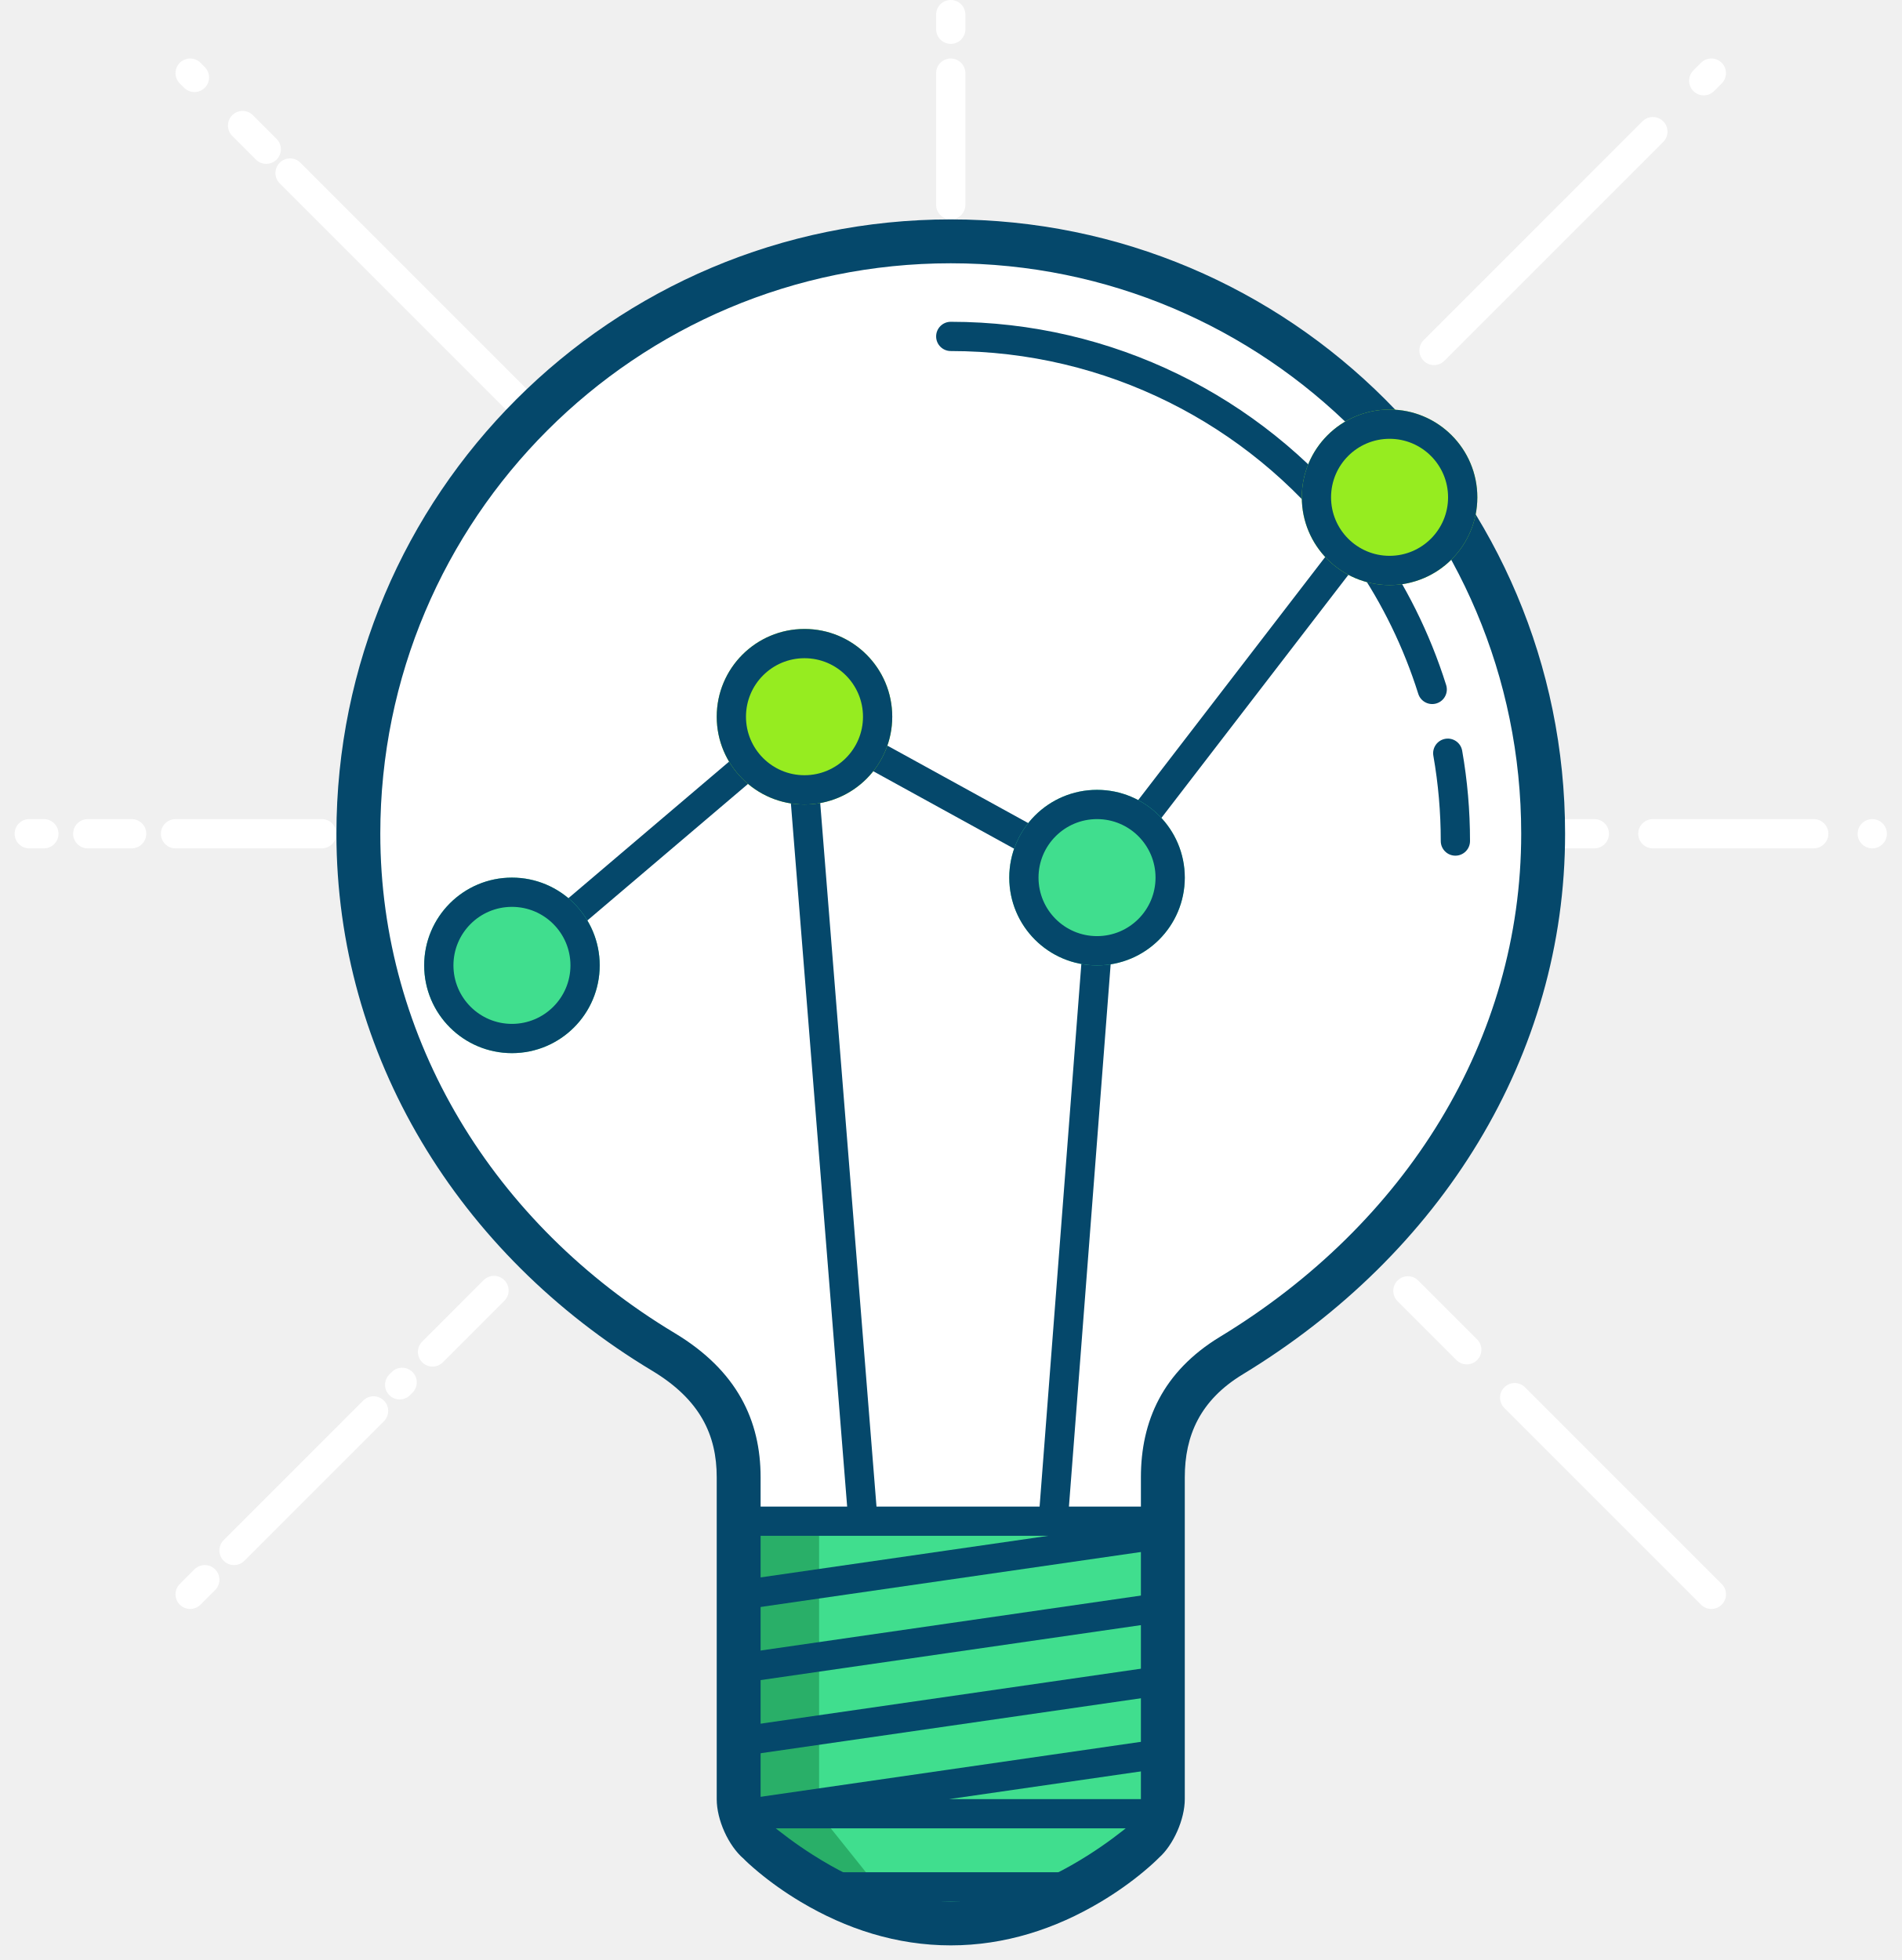
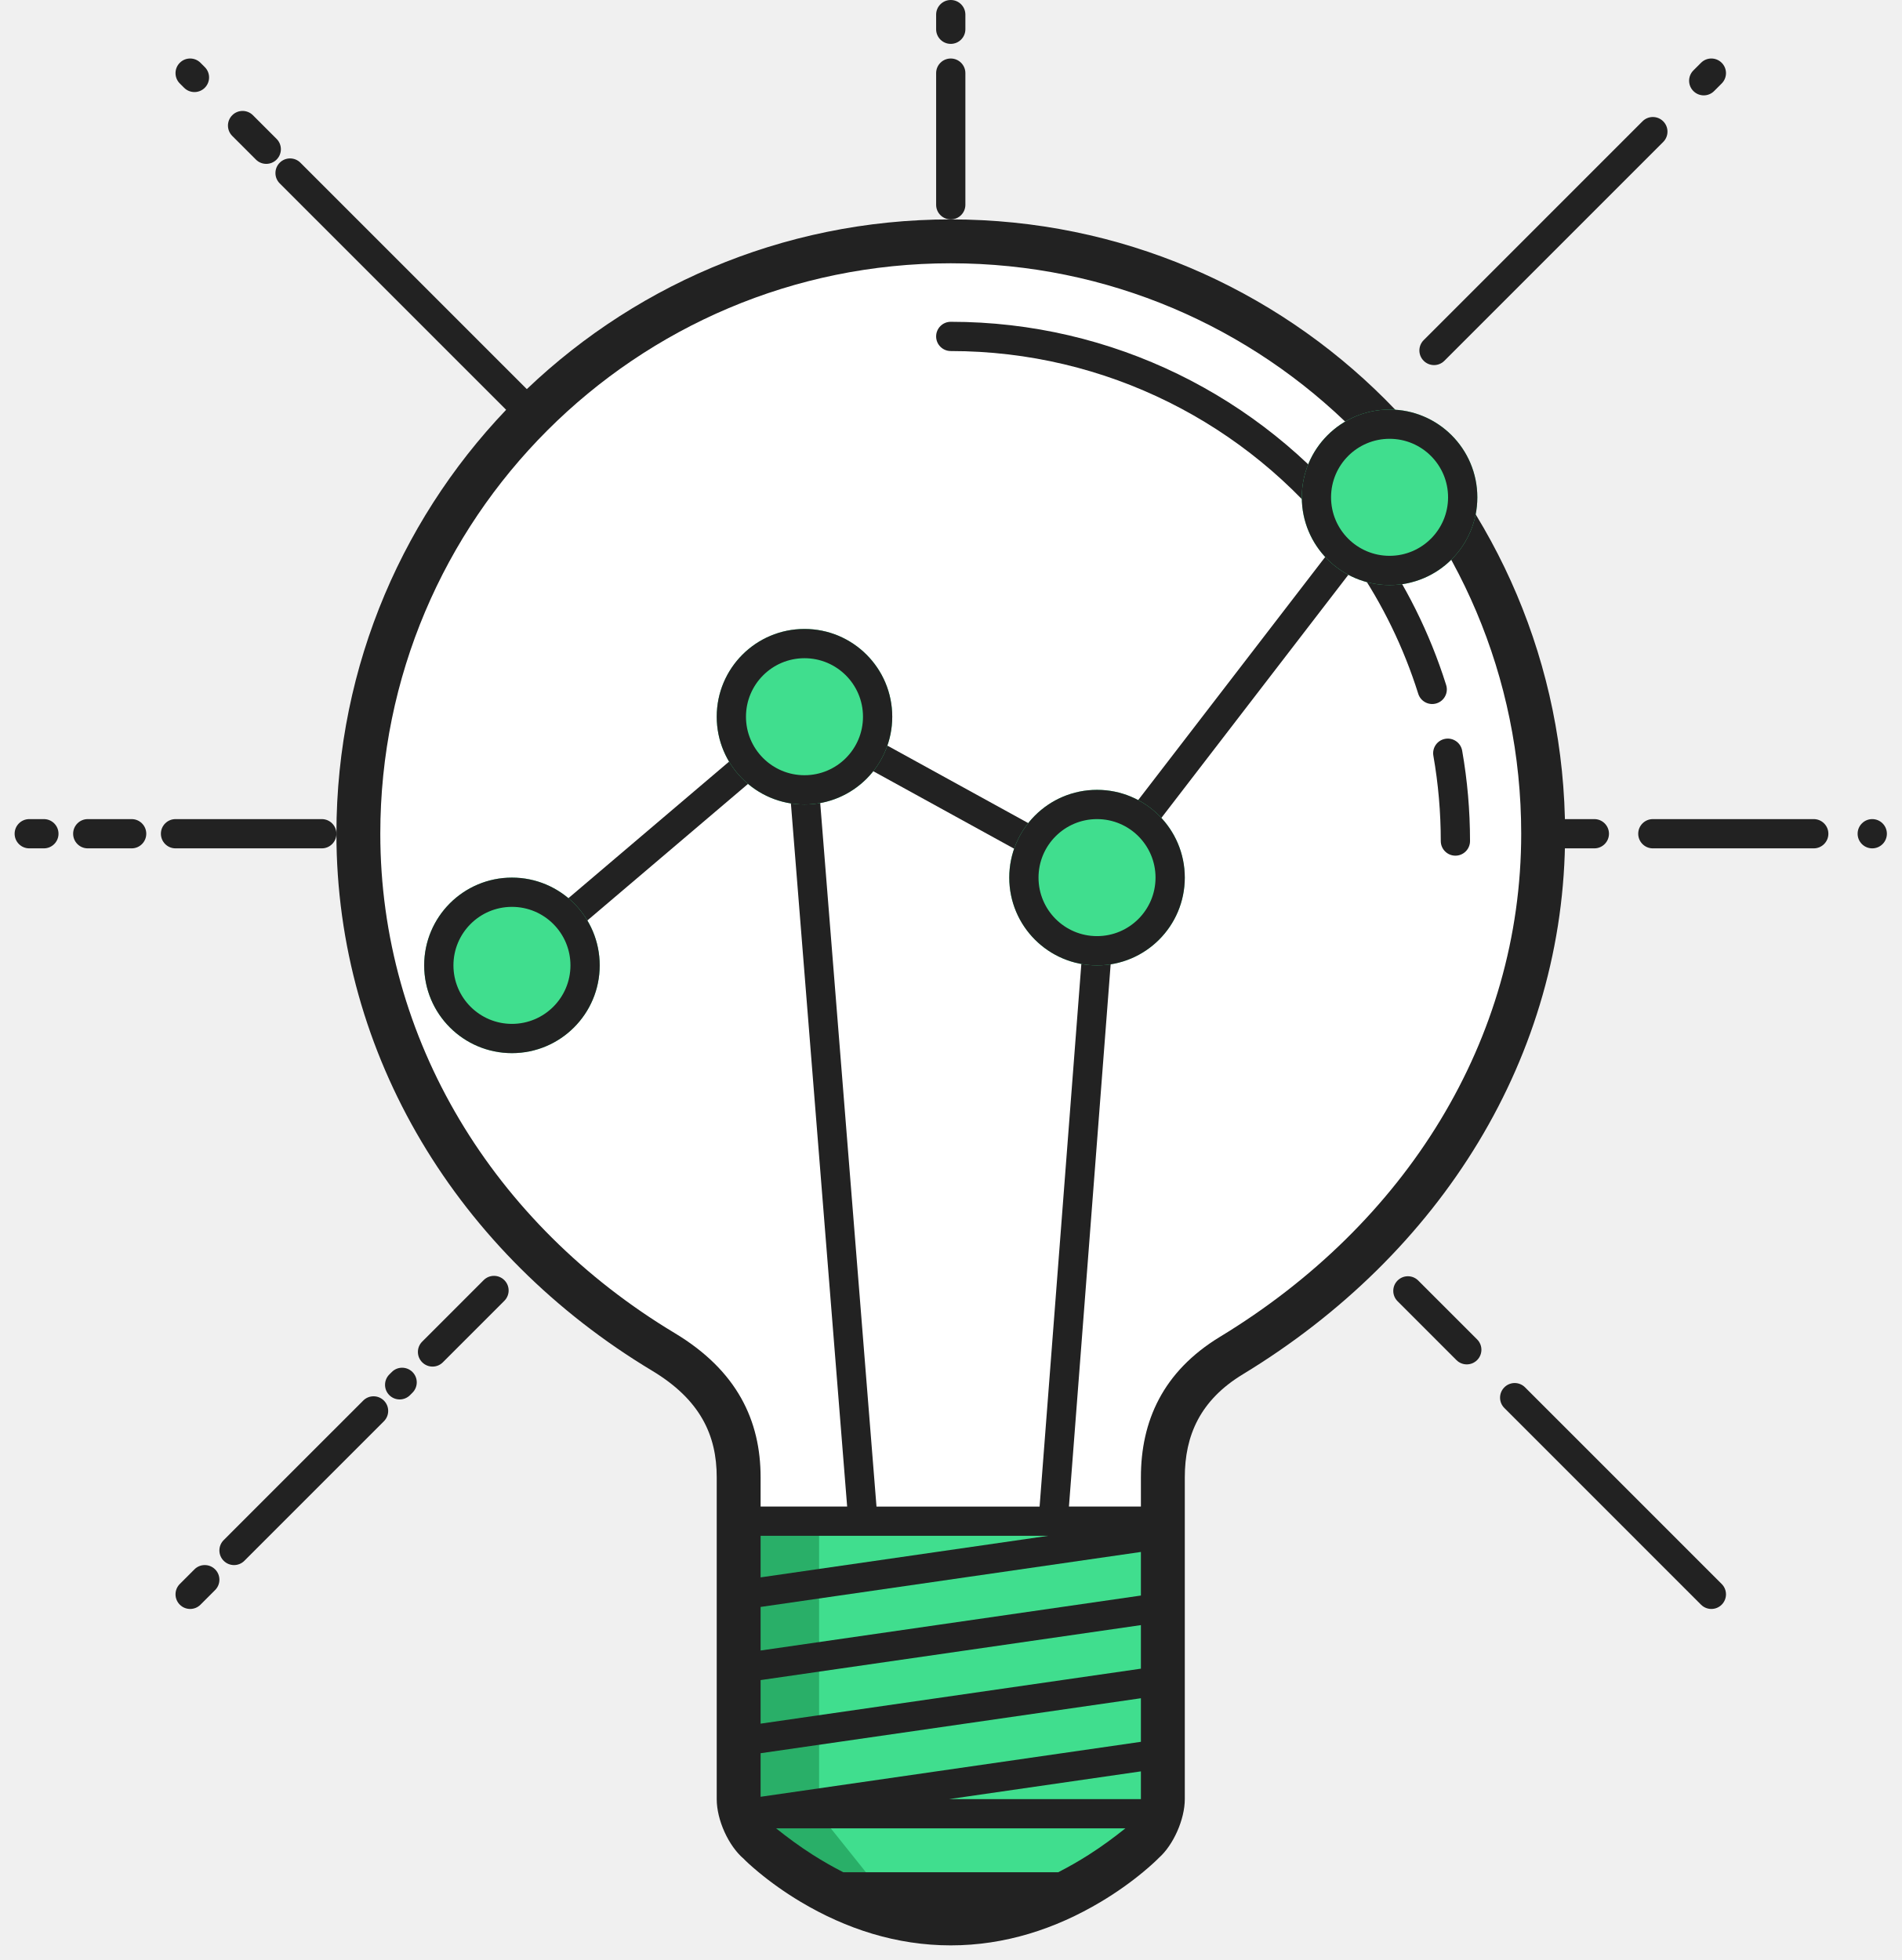
- <svg xmlns="http://www.w3.org/2000/svg" width="130px" height="134px" viewBox="0 0 130 134" version="1.1">
-   <defs />
-   <g id="ICONS" stroke="none" stroke-width="1" fill="none" fill-rule="evenodd">
-     <g id="Artboard-3" transform="translate(-485, -610)">
-       <g id="quantify" transform="translate(486, 610)">
-         <g id="bulb">
-           <path d="M126.293,57.707 C126.683,58.098 127.317,58.098 127.707,57.707 C128.098,57.317 128.098,56.683 127.707,56.293 C127.317,55.902 126.683,55.902 126.293,56.293 C125.902,56.683 125.902,57.317 126.293,57.707 Z M123,56 L112,56 C111.448,56 111,56.448 111,57 C111,57.552 111.448,58 112,58 L123,58 C123.552,58 124,57.552 124,57 C124,56.448 123.552,56 123,56 Z M8,56 L5,56 C4.448,56 4,56.448 4,57 C4,57.552 4.448,58 5,58 L8,58 C8.552,58 9,57.552 9,57 C9,56.448 8.552,56 8,56 Z M2,56 L1,56 C0.448,56 0,56.448 0,57 C0,57.552 0.448,58 1,58 L2,58 C2.552,58 3,57.552 3,57 C3,56.448 2.552,56 2,56 Z M108,56 L105,56 C104.448,56 104,56.448 104,57 C104,57.552 104.448,58 105,58 L108,58 C108.552,58 109,57.552 109,57 C109,56.448 108.552,56 108,56 Z M21,56 L11,56 C10.448,56 10,56.448 10,57 C10,57.552 10.448,58 11,58 L21,58 C21.552,58 22,57.552 22,57 C22,56.448 21.552,56 21,56 Z M65,2 L65,1 C65,0.448 64.552,0 64,0 C63.448,0 63,0.448 63,1 L63,2 C63,2.552 63.448,3 64,3 C64.552,3 65,2.552 65,2 Z M63,5 L63,14 C63,14.552 63.448,15 64,15 C64.552,15 65,14.552 65,14 L65,5 C65,4.448 64.552,4 64,4 C63.448,4 63,4.448 63,5 Z M12.293,107.293 C12.284,107.302 12.284,107.302 12.275,107.311 C11.538,108.047 11.538,108.047 11.293,108.293 C10.902,108.683 10.902,109.317 11.293,109.707 C11.683,110.098 12.317,110.098 12.707,109.707 C12.953,109.462 12.953,109.462 13.689,108.725 C13.698,108.716 13.698,108.716 13.707,108.707 C14.098,108.317 14.098,107.683 13.707,107.293 C13.317,106.902 12.683,106.902 12.293,107.293 Z M23.832,95.754 C19.524,100.061 19.524,100.061 16.726,102.86 L14.293,105.293 C13.902,105.683 13.902,106.317 14.293,106.707 C14.683,107.098 15.317,107.098 15.707,106.707 C16.121,106.294 16.121,106.294 18.14,104.274 C20.939,101.476 20.939,101.476 25.246,97.168 C25.637,96.778 25.637,96.144 25.246,95.754 C24.856,95.363 24.222,95.363 23.832,95.754 Z M25.785,93.801 C25.698,93.888 25.698,93.888 25.617,93.969 C25.227,94.359 25.227,94.992 25.617,95.383 C26.008,95.773 26.641,95.773 27.031,95.383 C27.112,95.302 27.112,95.302 27.199,95.215 C27.59,94.825 27.59,94.191 27.199,93.801 C26.809,93.41 26.175,93.41 25.785,93.801 Z M32.066,87.52 C30.124,89.462 30.124,89.462 27.864,91.722 C27.473,92.112 27.473,92.746 27.864,93.136 C28.254,93.527 28.888,93.527 29.278,93.136 C31.538,90.876 31.538,90.876 33.48,88.934 C33.871,88.543 33.871,87.91 33.48,87.52 C33.09,87.129 32.457,87.129 32.066,87.52 Z M111.293,8.293 L96.333,23.253 C95.942,23.643 95.942,24.277 96.333,24.667 C96.723,25.058 97.357,25.058 97.747,24.667 L112.707,9.707 C113.098,9.317 113.098,8.683 112.707,8.293 C112.317,7.902 111.683,7.902 111.293,8.293 Z M115.293,4.293 L114.773,4.813 C114.382,5.203 114.382,5.837 114.773,6.227 C115.163,6.618 115.797,6.618 116.187,6.227 L116.707,5.707 C117.098,5.317 117.098,4.683 116.707,4.293 C116.317,3.902 115.683,3.902 115.293,4.293 Z M101.847,96.261 L115.293,109.707 C115.683,110.098 116.317,110.098 116.707,109.707 C117.098,109.317 117.098,108.683 116.707,108.293 L103.261,94.847 C102.87,94.456 102.237,94.456 101.847,94.847 C101.456,95.237 101.456,95.87 101.847,96.261 Z M94.547,88.961 C96.629,91.043 96.629,91.043 98.571,92.985 C98.962,93.376 99.595,93.376 99.985,92.985 C100.376,92.595 100.376,91.962 99.985,91.571 C98.043,89.629 98.043,89.629 95.961,87.547 C95.57,87.156 94.937,87.156 94.547,87.547 C94.156,87.937 94.156,88.57 94.547,88.961 Z M18.124,12.538 C21.564,15.978 21.564,15.978 25.324,19.738 L34.97,29.384 C35.36,29.774 35.993,29.774 36.384,29.384 C36.774,28.993 36.774,28.36 36.384,27.97 C31.999,23.585 31.999,23.585 26.738,18.324 C22.978,14.564 22.978,14.564 19.538,11.124 C19.148,10.733 18.515,10.733 18.124,11.124 C17.733,11.515 17.733,12.148 18.124,12.538 Z M14.878,9.292 C15.65,10.064 15.65,10.064 16.495,10.91 C16.886,11.3 17.519,11.3 17.91,10.91 C18.3,10.519 18.3,9.886 17.91,9.495 L16.292,7.878 C15.902,7.487 15.268,7.487 14.878,7.878 C14.487,8.268 14.487,8.902 14.878,9.292 Z M11.293,5.707 L11.587,6.001 C11.977,6.391 12.61,6.391 13.001,6.001 C13.391,5.61 13.391,4.977 13.001,4.587 L12.707,4.293 C12.317,3.902 11.683,3.902 11.293,4.293 C10.902,4.683 10.902,5.317 11.293,5.707 Z" id="Path" fill="#FFFFFF" />
-           <path d="M44.097,92.853 C48.5,95.5 49,99 49,101 L49,123.007 C49,124.108 49.657,125.609 50.497,126.325 C50.497,126.325 56,132 64,132 C72,132 77.513,126.317 77.513,126.317 C78.334,125.589 79,124.108 79,122.997 L79,101 C79,99 79.5,95.5 83.443,93.106 C95.938,85.518 105,72.608 105,57 C105,34.356 86.644,16 64,16 C41.356,16 23,34.356 23,57 C23,72.421 31.736,85.424 44.097,92.853 Z" id="Oval-9" fill="#FFFFFF" />
-           <path d="M43.581,93.711 C46.875,95.69 48,98.114 48,101 L48,123.007 C48,124.412 48.793,126.187 49.849,127.086 C49.975,127.223 50.334,127.558 50.843,127.981 C51.682,128.678 52.65,129.373 53.736,130.021 C56.85,131.881 60.302,133 64,133 C67.698,133 71.152,131.879 74.269,130.017 C75.356,129.367 76.325,128.672 77.165,127.974 C77.675,127.55 78.034,127.215 78.23,127.013 C79.213,126.147 80,124.392 80,122.997 L80,101 C80,98.145 81.048,95.73 83.962,93.961 C97.546,85.712 106,72.178 106,57 C106,33.804 87.196,15 64,15 C40.804,15 22,33.804 22,57 C22,72.133 30.302,85.729 43.581,93.711 L43.581,93.711 Z M44.612,91.996 C31.913,84.364 24,71.405 24,57 C24,34.909 41.909,17 64,17 C86.091,17 104,34.909 104,57 C104,71.442 95.938,84.349 82.924,92.251 C79.335,94.43 78,97.507 78,101 L78,122.997 C78,123.821 77.458,125.03 76.85,125.568 C76.763,125.653 76.69,125.725 76.578,125.83 C76.384,126.011 76.153,126.215 75.888,126.435 C75.123,127.07 74.237,127.706 73.243,128.3 C70.415,129.99 67.302,131 64,131 C60.698,131 57.587,129.991 54.761,128.304 C53.769,127.711 52.884,127.076 52.121,126.442 C51.856,126.222 51.626,126.019 51.432,125.838 C51.32,125.733 51.247,125.662 51.215,125.629 C50.543,125.05 50,123.835 50,123.007 L50,101 C50,97.463 48.566,94.373 44.612,91.996 L44.612,91.996 Z" id="Shape" fill="#05486B" />
-           <path d="M50,104 L78,104 L78,125 C78,125 68.667,131 64,131 C59.333,131 50,125 50,125 L50,104 Z" id="Rectangle-103" fill="#40DE8E" />
-           <path d="M50,104 L55,104 L55,124 L59,129 L57,129 L50,124 L50,104 Z" id="Path-85" fill="#29AF68" />
-           <path d="M45.127,91.139 L45.127,91.139 C49.412,93.715 51,97.138 51,101 L51,125 L50.414,123.586 C50.451,123.622 50.538,123.707 50.674,123.832 C50.91,124.05 51.188,124.296 51.505,124.562 C52.418,125.329 53.449,126.097 54.574,126.813 C57.718,128.814 60.938,130 64,130 C67.062,130 70.282,128.814 73.426,126.813 C74.551,126.097 75.582,125.329 76.495,124.562 C76.812,124.296 77.09,124.05 77.326,123.832 C77.462,123.707 77.549,123.622 77.586,123.586 L77,125 L77,101 C77,97.188 78.478,93.781 82.405,91.396 C95.133,83.667 103,71.074 103,57 C103,35.461 85.539,18 64,18 C42.461,18 25,35.461 25,57 C25,71.04 32.719,83.682 45.127,91.139 L45.127,91.139 Z M44.097,92.853 L44.097,92.853 C31.736,85.424 23,72.421 23,57 C23,34.356 41.356,16 64,16 C86.644,16 105,34.356 105,57 C105,72.608 95.938,85.518 83.443,93.106 C79.5,95.5 79,99 79,101 L79,125 C79,125 72,132 64,132 C56,132 49,125 49,125 L49,101 C49,99 48.5,95.5 44.097,92.853 L44.097,92.853 Z" id="Shape" fill="#05486B" />
-           <path d="M96.994,51.669 C97.33,53.581 97.5,55.529 97.5,57.5 C97.5,58.052 97.948,58.5 98.5,58.5 C99.052,58.5 99.5,58.052 99.5,57.5 C99.5,55.413 99.32,53.349 98.964,51.323 C98.869,50.779 98.351,50.416 97.807,50.511 C97.263,50.607 96.899,51.125 96.994,51.669 L96.994,51.669 Z M70.074,103 L58.923,103 L54.997,53.92 L53.003,54.08 L56.917,103 L50,103 L50,105 L70.666,105 L49.84,108.01 L50.126,109.99 L77.799,105.99 L77.656,105 L79,105 L79,103 L72.08,103 L74.997,65.077 L73.003,64.923 L70.074,103 Z M63.891,123 L79,123 L79,125 L50,125 L50,124.119 L49.84,123.01 L77.513,119.01 L77.799,120.99 L63.891,123 Z M90.467,36.952 C84.274,28.986 74.62,24 64,24 C63.448,24 63,23.552 63,23 C63,22.448 63.448,22 64,22 C75.071,22 85.152,27.114 91.725,35.317 L93.207,33.39 L94.793,34.61 L92.974,36.974 C95.076,39.937 96.742,43.251 97.869,46.834 C98.035,47.361 97.743,47.922 97.216,48.088 C96.689,48.254 96.127,47.961 95.962,47.434 C94.962,44.257 93.513,41.302 91.695,38.637 L74.793,60.61 L74.27,61.29 L73.518,60.876 L53.518,49.876 L54.648,49.762 L34.648,66.762 L33.352,65.238 L53.352,48.238 L53.878,47.791 L54.482,48.124 L74.482,59.124 L73.207,59.39 L90.467,36.952 Z M56,128 L73,128 L69,130 L59,130 L56,128 Z M77.513,109.01 L49.84,113.01 L50.126,114.99 L77.799,110.99 L77.513,109.01 Z M77.513,114.01 L49.84,118.01 L50.126,119.99 L77.799,115.99 L77.513,114.01 Z" id="Shape" fill="#05486B" />
-           <path d="M54,55 C57.314,55 60,52.314 60,49 C60,45.686 57.314,43 54,43 C50.686,43 48,45.686 48,49 C48,52.314 50.686,55 54,55 Z M94,40 C97.314,40 100,37.314 100,34 C100,30.686 97.314,28 94,28 C90.686,28 88,30.686 88,34 C88,37.314 90.686,40 94,40 Z" id="Oval-11" fill="#96EC20" />
-           <path d="M34,72 C37.314,72 40,69.314 40,66 C40,62.686 37.314,60 34,60 C30.686,60 28,62.686 28,66 C28,69.314 30.686,72 34,72 Z M74,66 C77.314,66 80,63.314 80,60 C80,56.686 77.314,54 74,54 C70.686,54 68,56.686 68,60 C68,63.314 70.686,66 74,66 Z" id="Oval-11-Copy-3" fill="#40DE8E" />
-           <path d="M54,53 L54,53 C56.209,53 58,51.209 58,49 C58,46.791 56.209,45 54,45 C51.791,45 50,46.791 50,49 C50,51.209 51.791,53 54,53 L54,53 Z M54,55 L54,55 C50.686,55 48,52.314 48,49 C48,45.686 50.686,43 54,43 C57.314,43 60,45.686 60,49 C60,52.314 57.314,55 54,55 L54,55 Z M94,38 L94,38 C96.209,38 98,36.209 98,34 C98,31.791 96.209,30 94,30 C91.791,30 90,31.791 90,34 C90,36.209 91.791,38 94,38 L94,38 Z M94,40 L94,40 C90.686,40 88,37.314 88,34 C88,30.686 90.686,28 94,28 C97.314,28 100,30.686 100,34 C100,37.314 97.314,40 94,40 L94,40 Z" id="Shape" fill="#05486B" />
-           <path d="M34,70 L34,70 C36.209,70 38,68.209 38,66 C38,63.791 36.209,62 34,62 C31.791,62 30,63.791 30,66 C30,68.209 31.791,70 34,70 L34,70 Z M34,72 L34,72 C30.686,72 28,69.314 28,66 C28,62.686 30.686,60 34,60 C37.314,60 40,62.686 40,66 C40,69.314 37.314,72 34,72 L34,72 Z M74,64 L74,64 C76.209,64 78,62.209 78,60 C78,57.791 76.209,56 74,56 C71.791,56 70,57.791 70,60 C70,62.209 71.791,64 74,64 L74,64 Z M74,66 L74,66 C70.686,66 68,63.314 68,60 C68,56.686 70.686,54 74,54 C77.314,54 80,56.686 80,60 C80,63.314 77.314,66 74,66 L74,66 Z" id="Shape" fill="#05486B" />
-         </g>
-       </g>
+ <svg xmlns="http://www.w3.org/2000/svg" version="1.1" id="Layer_1" x="0px" y="0px" width="130px" height="134px" viewBox="0 0 130 134" enable-background="new 0 0 130 134" xml:space="preserve">
+   <g>
+     <path fill="#222222" d="M127.293,57.707c0.391,0.391,1.023,0.391,1.414,0s0.391-1.024,0-1.414c-0.391-0.391-1.023-0.391-1.414,0   S126.902,57.317,127.293,57.707z M124,56h-11c-0.552,0-1,0.448-1,1s0.448,1,1,1h11c0.552,0,1-0.448,1-1S124.552,56,124,56z M9,56H6   c-0.552,0-1,0.448-1,1s0.448,1,1,1h3c0.552,0,1-0.448,1-1S9.552,56,9,56z M3,56H2c-0.552,0-1,0.448-1,1s0.448,1,1,1h1   c0.552,0,1-0.448,1-1S3.552,56,3,56z M109,56h-3c-0.552,0-1,0.448-1,1s0.448,1,1,1h3c0.552,0,1-0.448,1-1S109.552,56,109,56z    M22,56H12c-0.552,0-1,0.448-1,1s0.448,1,1,1h10c0.552,0,1-0.448,1-1S22.552,56,22,56z M66,2V1c0-0.552-0.448-1-1-1s-1,0.448-1,1v1   c0,0.552,0.448,1,1,1S66,2.552,66,2z M64,5v9c0,0.552,0.448,1,1,1s1-0.448,1-1V5c0-0.552-0.448-1-1-1S64,4.448,64,5z    M13.293,107.293l-0.018,0.018l-0.982,0.982c-0.391,0.391-0.391,1.023,0,1.414s1.024,0.391,1.414,0l0.982-0.982l0.018-0.018   c0.391-0.391,0.391-1.023,0-1.414S13.683,106.902,13.293,107.293z M24.832,95.754l-7.106,7.105l-2.433,2.434   c-0.391,0.391-0.391,1.023,0,1.414s1.024,0.391,1.414,0l2.433-2.434l7.106-7.105c0.391-0.391,0.391-1.023,0-1.414   S25.222,95.363,24.832,95.754z M26.785,93.801l-0.168,0.168c-0.391,0.391-0.391,1.024,0,1.414c0.391,0.391,1.024,0.391,1.414,0   l0.168-0.168c0.391-0.391,0.391-1.023,0-1.414C27.808,93.41,27.175,93.41,26.785,93.801z M33.066,87.52l-4.202,4.203   c-0.391,0.391-0.391,1.023,0,1.413c0.391,0.392,1.024,0.392,1.414,0l4.202-4.202c0.391-0.391,0.391-1.023,0-1.414   S33.456,87.129,33.066,87.52z M112.293,8.293l-14.96,14.96c-0.392,0.391-0.392,1.024,0,1.414c0.392,0.391,1.024,0.391,1.414,0   l14.96-14.96c0.391-0.391,0.391-1.024,0-1.414C113.316,7.902,112.684,7.902,112.293,8.293z M116.293,4.293l-0.52,0.52   c-0.392,0.391-0.392,1.024,0,1.414c0.391,0.391,1.023,0.391,1.414,0l0.52-0.52c0.391-0.391,0.391-1.024,0-1.414   C117.316,3.902,116.684,3.902,116.293,4.293z M102.848,96.261l13.445,13.446c0.391,0.391,1.023,0.391,1.414,0s0.391-1.023,0-1.414   l-13.445-13.445c-0.392-0.392-1.025-0.392-1.414,0C102.456,95.238,102.456,95.871,102.848,96.261z M95.547,88.961l4.025,4.025   c0.391,0.391,1.023,0.391,1.414,0c0.391-0.392,0.391-1.024,0-1.414l-4.025-4.025c-0.391-0.391-1.023-0.391-1.414,0   S95.156,88.57,95.547,88.961z M19.124,12.538l7.2,7.2l9.646,9.646c0.391,0.391,1.024,0.391,1.414,0   c0.391-0.391,0.391-1.024,0-1.414l-9.646-9.646l-7.2-7.2c-0.391-0.391-1.024-0.391-1.414,0   C18.733,11.515,18.733,12.148,19.124,12.538z M15.878,9.292l1.618,1.618c0.391,0.391,1.024,0.391,1.414,0   c0.391-0.391,0.391-1.024,0-1.414l-1.618-1.618c-0.391-0.391-1.024-0.391-1.414,0C15.487,8.269,15.487,8.902,15.878,9.292z    M12.293,5.707l0.294,0.294c0.391,0.391,1.024,0.391,1.414,0c0.391-0.391,0.391-1.024,0-1.414l-0.294-0.294   c-0.391-0.391-1.024-0.391-1.414,0C11.902,4.684,11.902,5.317,12.293,5.707z" />
+     <path fill="#FFFFFF" d="M45.097,92.854C49.5,95.5,50,99,50,101v22.007c0,1.101,0.657,2.603,1.497,3.317   c0,0,5.503,5.675,13.503,5.675s13.514-5.683,13.514-5.683c0.82-0.728,1.486-2.209,1.486-3.32v-21.997c0-2,0.5-5.5,4.443-7.894   C96.939,85.518,106,72.607,106,56.999c0-22.644-18.355-41-41-41c-22.644,0-41,18.356-41,41c0,15.421,8.736,28.424,21.097,35.853   V92.854z" />
+     <path fill="#40DE8E" d="M51,104h28v21c0,0-9.333,6-14,6s-14-6-14-6V104z" />
+     <path fill="#29AF68" d="M51,104h5v20l4,5h-2l-7-5V104z" />
+     <g>
+       <path fill="#222222" d="M98.869,46.833c-1.127-3.582-2.793-6.897-4.895-9.86l1.817-2.364l-1.585-1.219l-1.482,1.927    C86.152,27.114,76.07,22,65,22c-0.552,0-1,0.448-1,1s0.448,1,1,1c10.619,0,20.273,4.986,26.467,12.952h-0.001L74.729,58.71    L55.481,48.123l-0.604-0.332l-0.525,0.447l-20,17l1.295,1.524l19.475-16.554l19.396,10.667l0.752,0.413l0.522-0.68l16.901-21.973    c1.818,2.665,3.268,5.619,4.268,8.797c0.166,0.527,0.727,0.82,1.254,0.654S99.035,47.36,98.869,46.833z" />
+       <path fill="#222222" d="M65,16c-22.644,0-41,18.356-41,41c0,15.42,8.736,28.424,21.097,35.854C49.5,95.5,50,99,50,101v24    c0,0,7,7,15,7s15-7,15-7v-2v-18.002v-2V101c0-2,0.5-5.5,4.443-7.895C96.938,85.518,106,72.607,106,57C106,34.356,87.645,16,65,16z     M52,104.999h19.666L52,107.841V104.999z M52,109.862l26-3.759v2.98l-26,3.758V109.862z M52,114.863l26-3.759v2.979l-26,3.758    V114.863z M52,119.863l26-3.759v2.979l-26,3.758V119.863z M72.348,128H57.653c-0.695-0.356-1.389-0.749-2.079-1.188    c-0.91-0.578-1.739-1.193-2.513-1.812h23.877c-0.774,0.619-1.604,1.234-2.513,1.812C73.736,127.251,73.042,127.644,72.348,128z     M64.891,123L64.891,123L78,121.104V123H64.891z M83.404,91.396C79.479,93.781,78,97.188,78,101v1.998h-4.92l2.917-37.923    l-1.994-0.153l-2.929,38.077V103H59.923l-3.926-49.08l-1.994,0.159l3.914,48.92H52V101c0-3.861-1.588-7.286-5.873-9.861    C33.719,83.682,26,71.04,26,57c0-21.539,17.461-39,39-39s39,17.461,39,39C104,71.074,96.134,83.667,83.404,91.396z" />
+       <path fill="#222222" d="M99.964,51.323c-0.095-0.544-0.614-0.908-1.157-0.812c-0.545,0.095-0.908,0.614-0.812,1.158    c0.335,1.912,0.506,3.86,0.506,5.831c0,0.552,0.448,1,1,1s1-0.448,1-1C100.5,55.413,100.32,53.349,99.964,51.323z" />
    </g>
+     <path id="Shape" fill="#222222" d="M44.581,93.711C47.875,95.691,49,98.115,49,101v22.007c0,1.405,0.793,3.181,1.849,4.079   c0.127,0.137,0.485,0.473,0.994,0.895c0.839,0.697,1.807,1.392,2.893,2.041C57.85,131.881,61.302,133,65,133   s7.152-1.121,10.27-2.982c1.086-0.649,2.056-1.346,2.896-2.043c0.51-0.425,0.869-0.76,1.065-0.961   c0.982-0.867,1.77-2.621,1.77-4.017V101c0-2.855,1.048-5.27,3.962-7.039C98.546,85.712,107,72.18,107,57c0-23.196-18.805-42-42-42   c-23.196,0-42,18.804-42,42C23,72.133,31.302,85.729,44.581,93.711z M45.611,91.997c-12.699-7.632-20.612-20.592-20.612-34.996   c0-22.091,17.909-40,40-40s40,17.909,40,40c0,14.442-8.062,27.349-21.076,35.251c-3.589,2.18-4.924,5.256-4.924,8.749v21.997   c0,0.824-0.542,2.033-1.149,2.57l-0.272,0.263c-0.194,0.181-0.425,0.385-0.69,0.604c-0.764,0.635-1.65,1.271-2.644,1.865   c-2.828,1.69-5.942,2.7-9.243,2.7c-3.302,0-6.413-1.009-9.239-2.696c-0.993-0.593-1.877-1.228-2.641-1.861   c-0.265-0.221-0.495-0.424-0.689-0.604l-0.217-0.209c-0.672-0.578-1.215-1.794-1.215-2.621v-22.007   C50.999,97.465,49.565,94.375,45.611,91.997L45.611,91.997z" />
+     <path fill="#40DE8E" d="M55,55c3.314,0,6-2.686,6-6s-2.686-6-6-6s-6,2.686-6,6S51.686,55,55,55z M95,40c3.314,0,6-2.686,6-6   s-2.686-6-6-6s-6,2.686-6,6S91.686,40,95,40z" />
+     <path fill="#40DE8E" d="M35,72c3.314,0,6-2.686,6-6c0-3.314-2.686-6-6-6s-6,2.686-6,6C29,69.314,31.686,72,35,72z M75,66   c3.314,0,6-2.686,6-6s-2.686-6-6-6s-6,2.686-6,6S71.686,66,75,66z" />
+     <path fill="#222222" d="M55,53c2.209,0,4-1.791,4-4s-1.791-4-4-4s-4,1.791-4,4S52.791,53,55,53z M55,55c-3.314,0-6-2.686-6-6   s2.686-6,6-6s6,2.686,6,6S58.314,55,55,55z M95,38c2.209,0,4-1.791,4-4s-1.791-4-4-4s-4,1.791-4,4S92.791,38,95,38z M95,40   c-3.314,0-6-2.686-6-6s2.686-6,6-6s6,2.686,6,6S98.314,40,95,40z M35,70c2.209,0,4-1.791,4-4s-1.791-4-4-4s-4,1.791-4,4   S32.791,70,35,70z M35,72c-3.314,0-6-2.686-6-6c0-3.314,2.686-6,6-6s6,2.686,6,6C41,69.314,38.314,72,35,72z M75,64   c2.209,0,4-1.791,4-4s-1.791-4-4-4s-4,1.791-4,4S72.791,64,75,64z M75,66c-3.314,0-6-2.686-6-6s2.686-6,6-6s6,2.686,6,6   S78.314,66,75,66z" />
  </g>
</svg>
